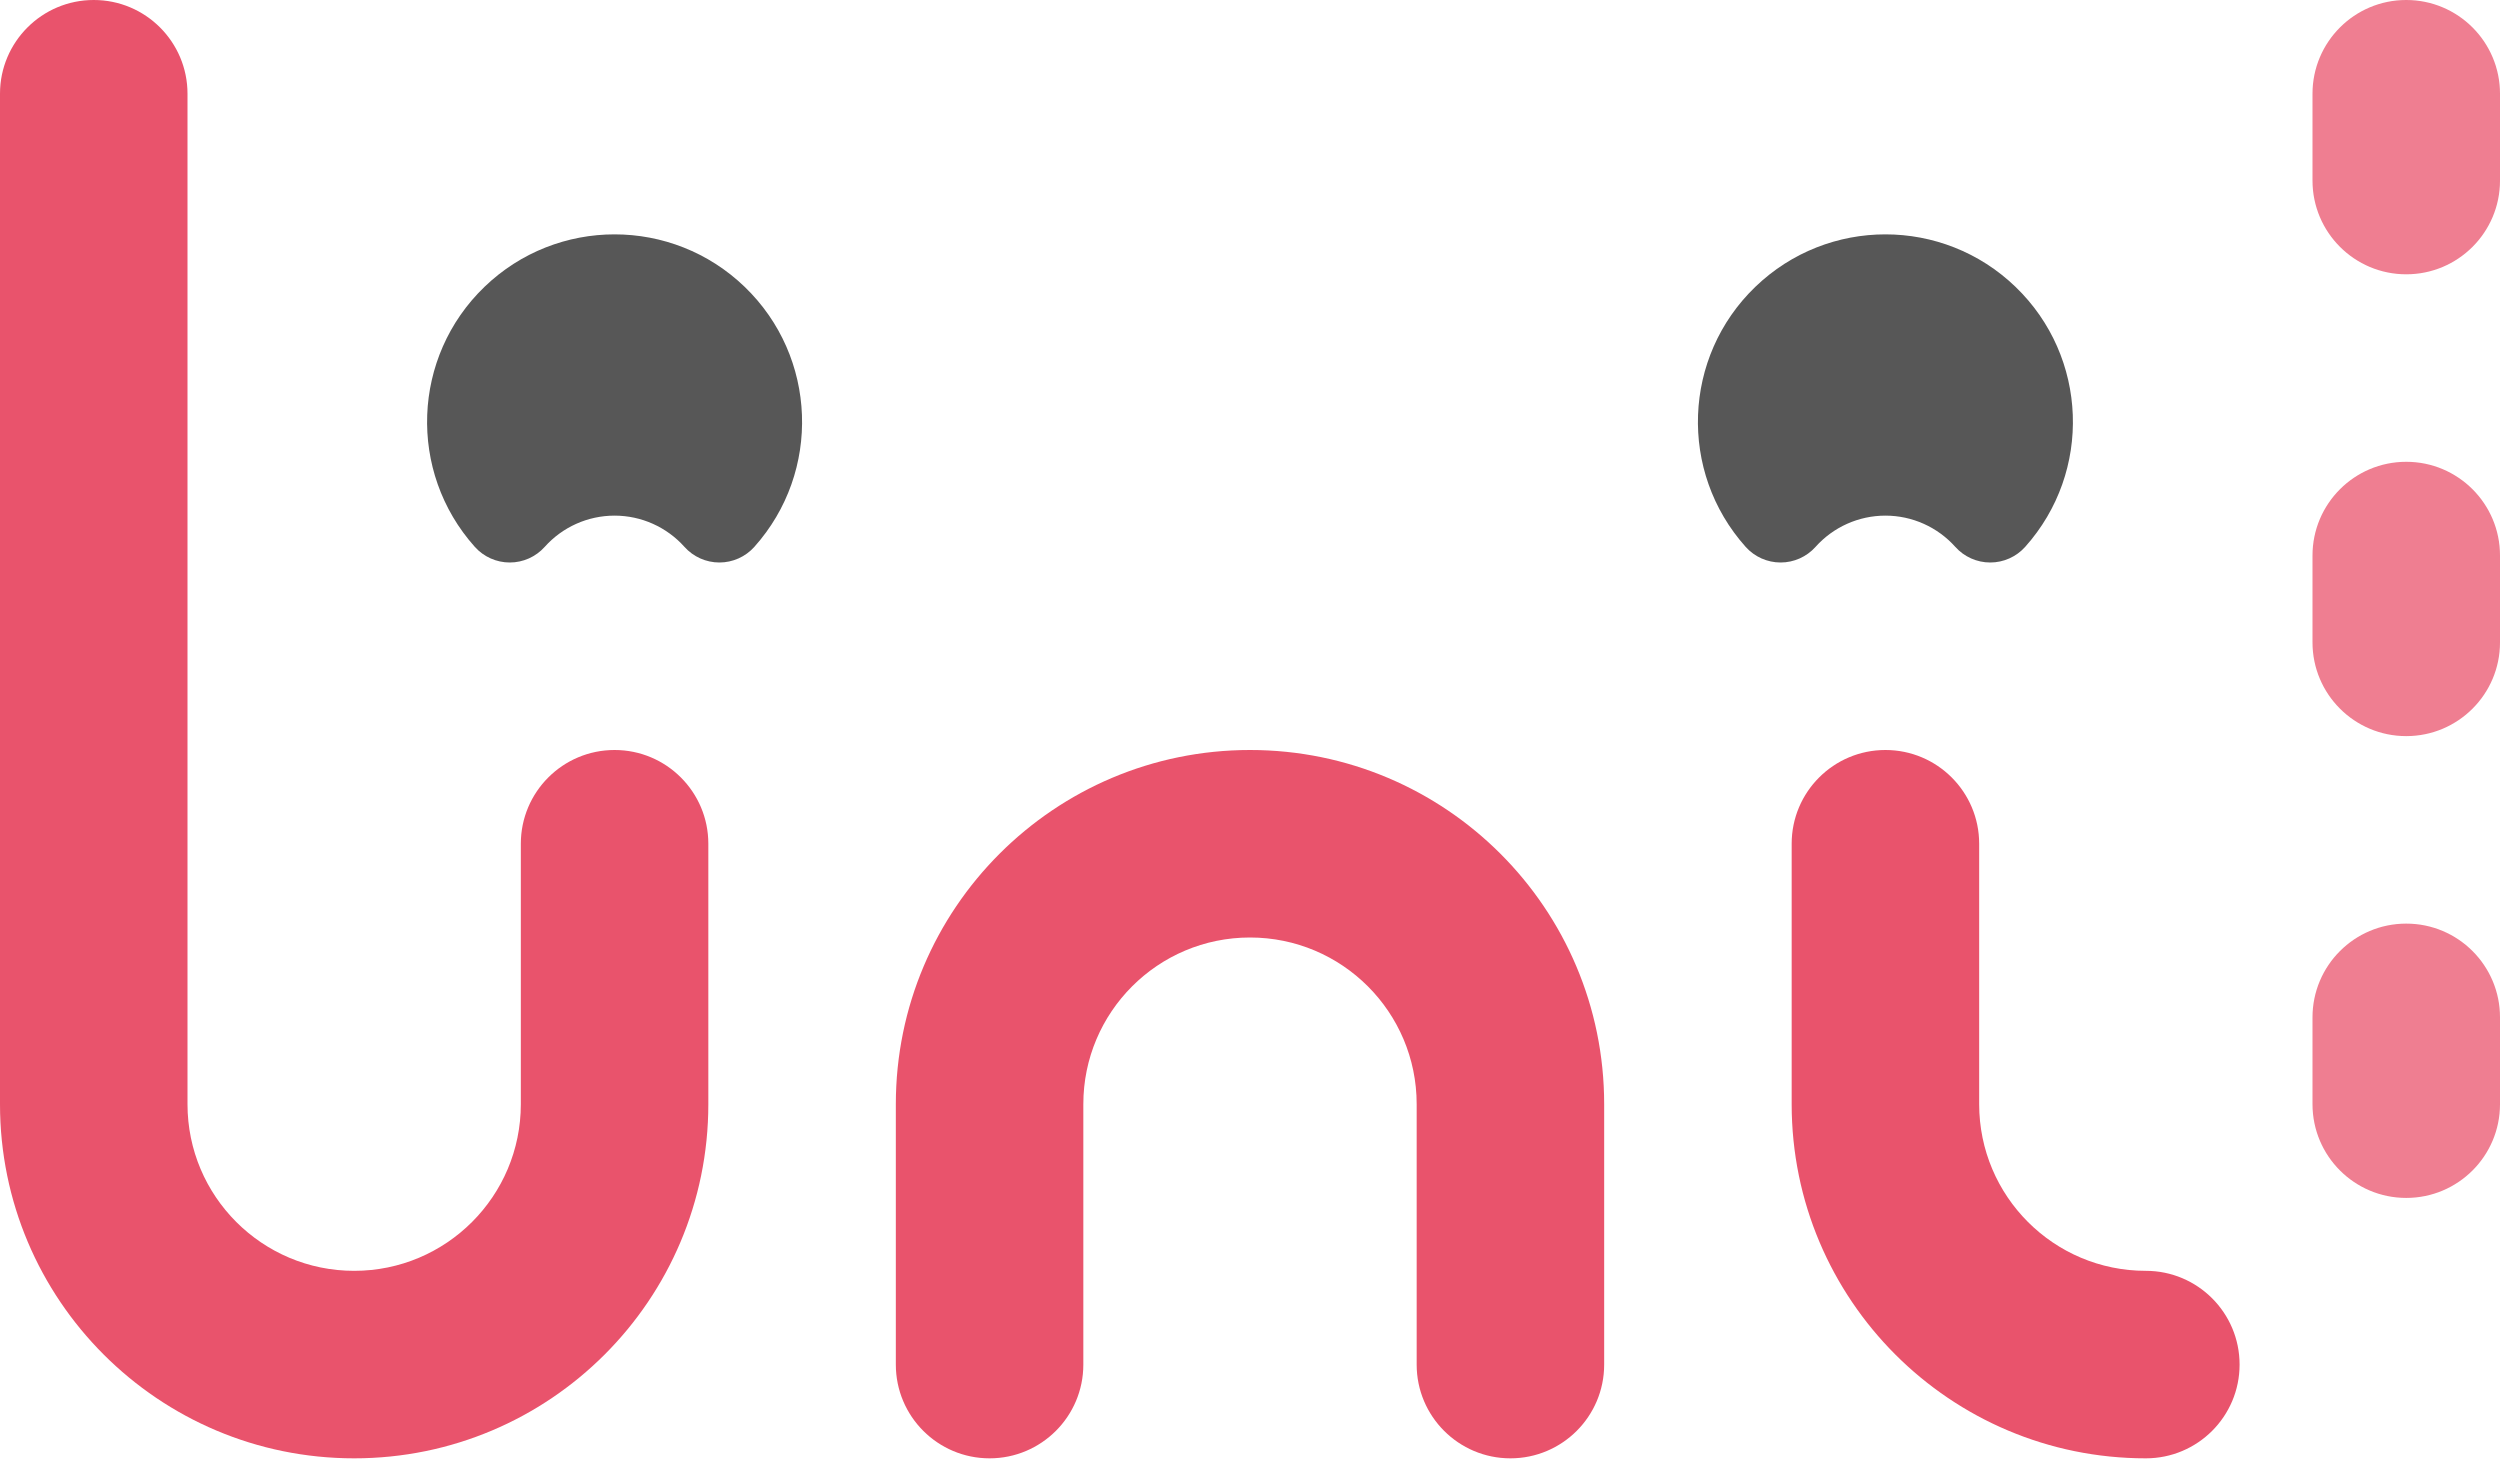
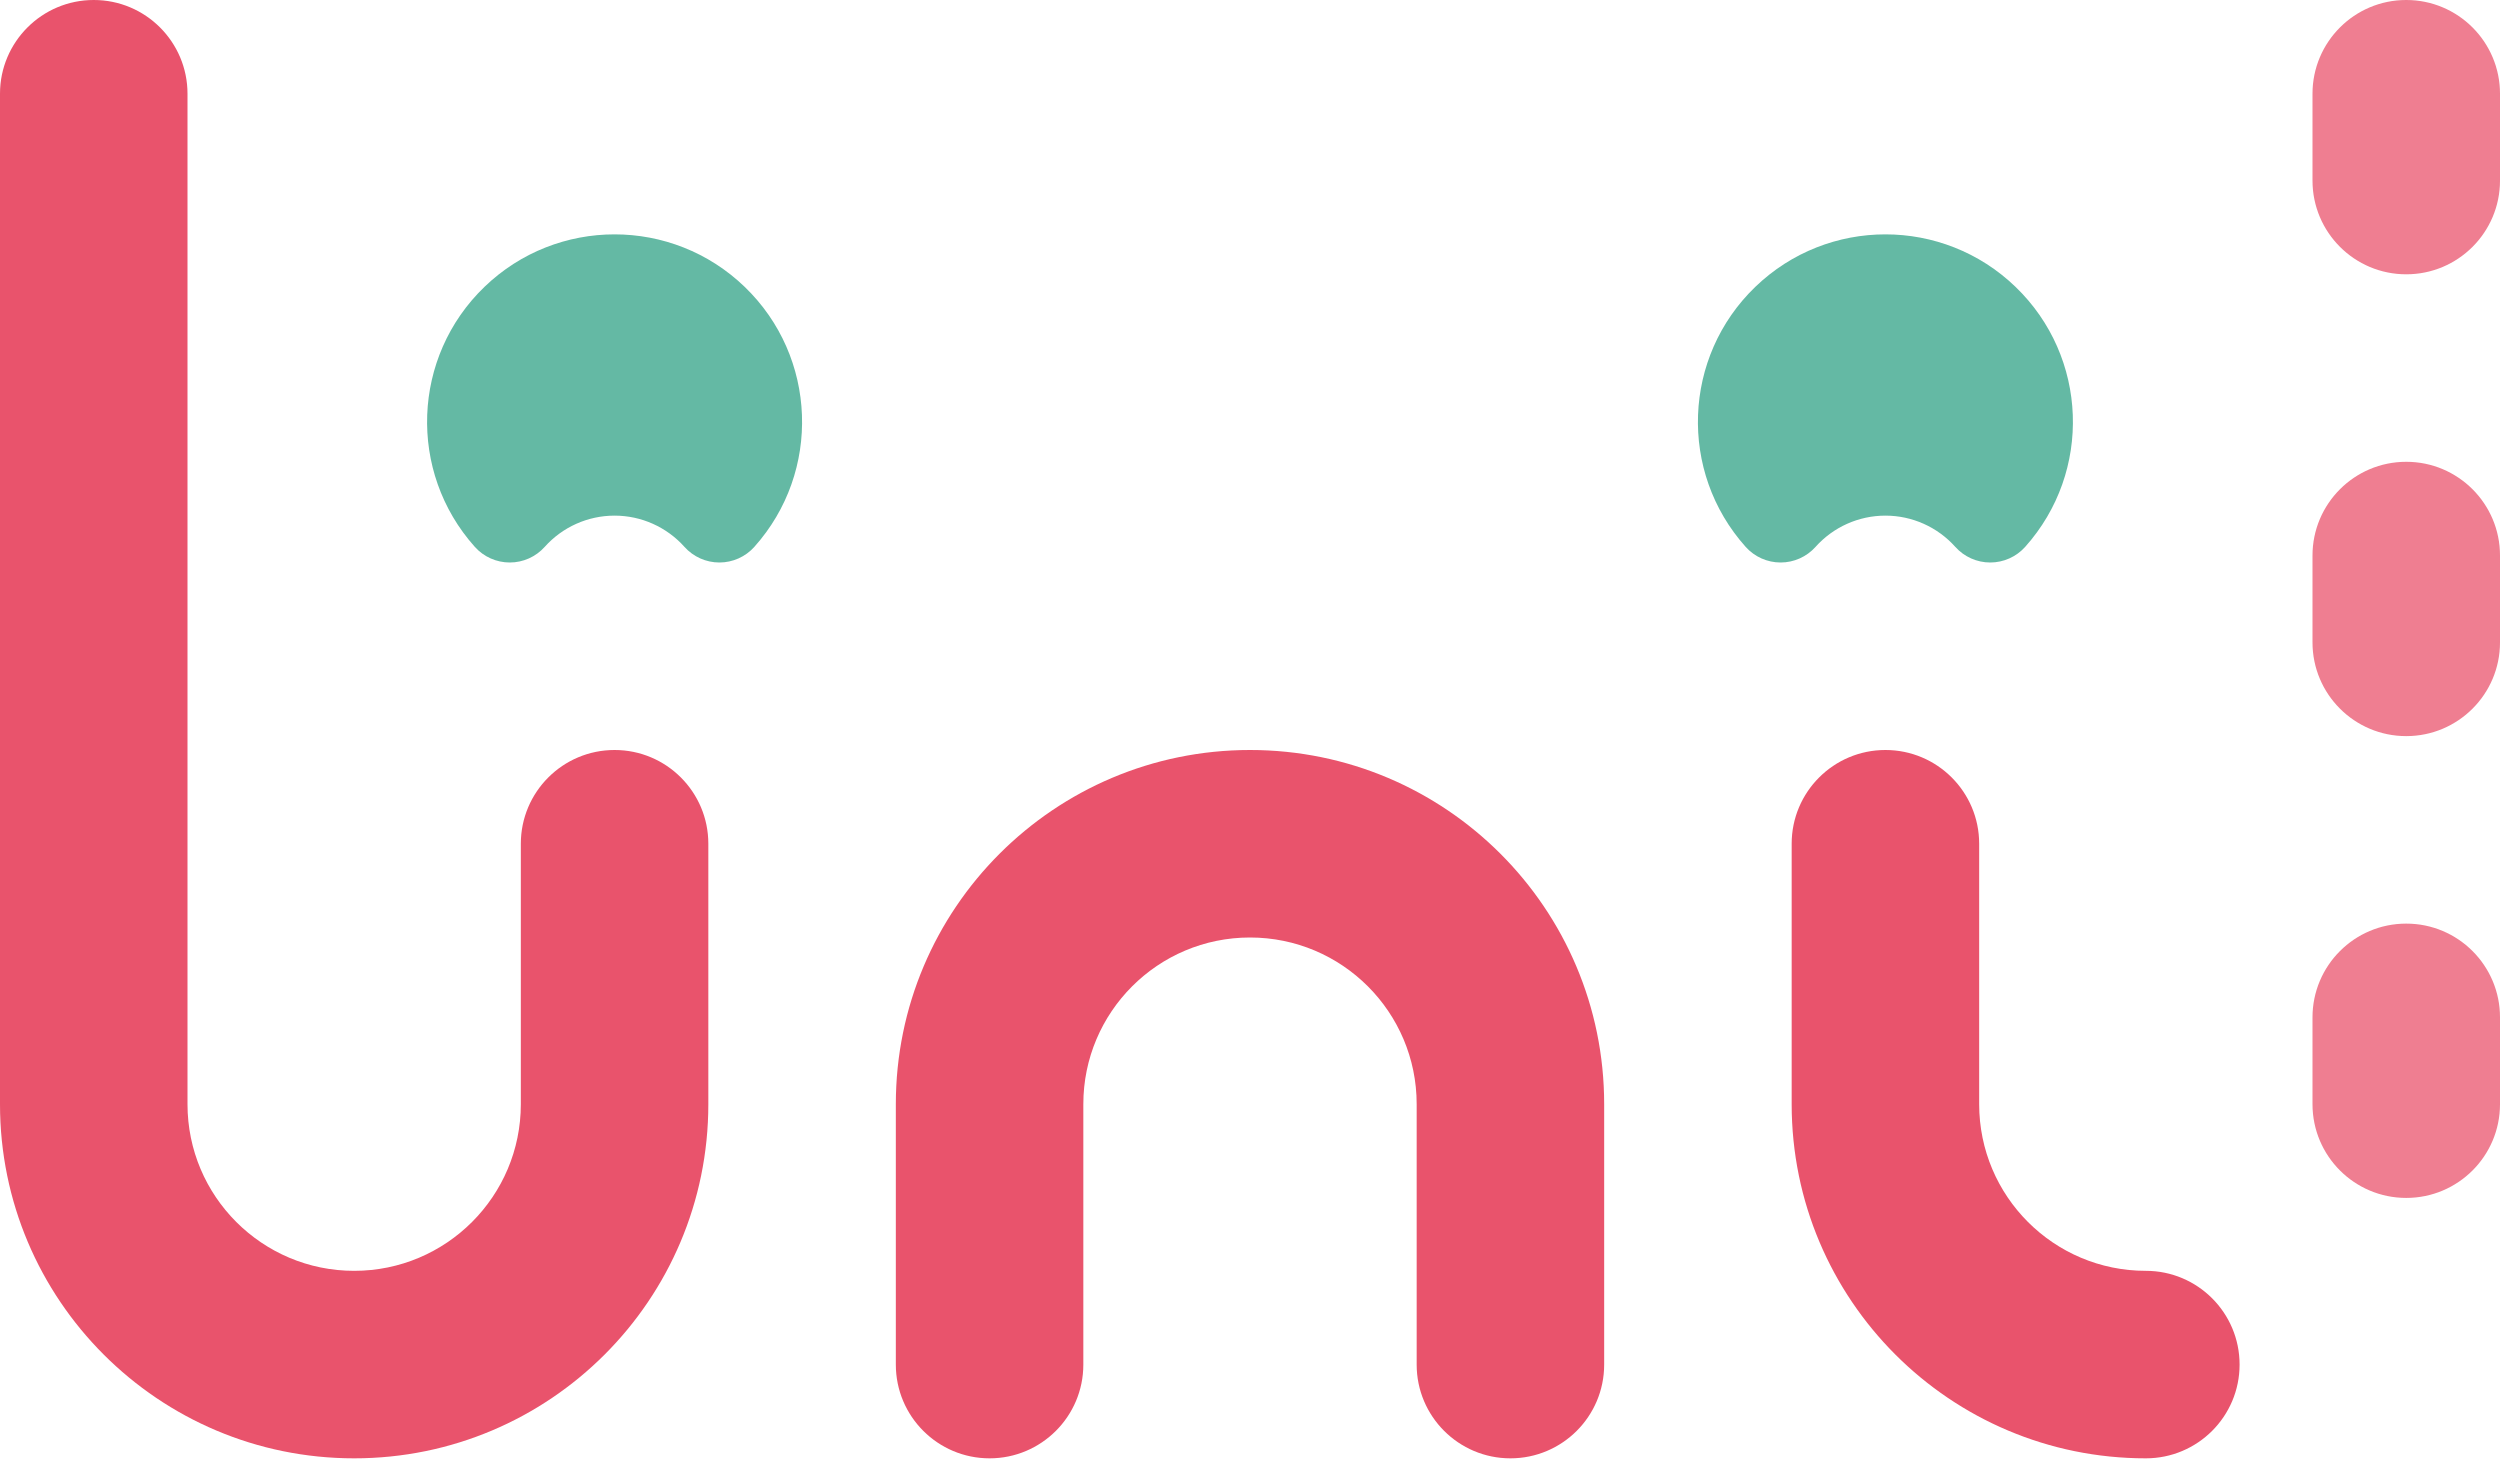
<svg xmlns="http://www.w3.org/2000/svg" viewBox="0 0 240 140" fill="#e9536c" style="color-scheme:light dark">
  <path d="M0 106A34 34 0 1 0 68 106L68 81A9 9 0 0 0 50 81L50 106A16 16 0 0 1 18 106L18 9A9 9 0 0 0 0 9L0 106Z" />
  <path d="M136 131A9 9 0 0 0 154 131L154 106A34 34 0 0 0 86 106L86 131A9 9 0 0 0 104 131L104 106A16 16 0 0 1 136 106L136 131Z" />
  <path d="M190 81A9 9 0 0 0 172 81L172 106A34 34 0 0 0 206 140A9 9 0 0 0 206 122A16 16 0 0 1 190 106L190 81Z" />
-   <g fill="currentColor" opacity=".66">
+   <g fill="#64b9a4">
    <path d="M65.708 52.5A4.5 4.5 0 0 0 72.416 52.5A18 18 0 1 0 45.584 52.5A4.5 4.5 0 0 0 52.292 52.5A9 9 0 0 1 65.708 52.5Z" />
    <path d="M187.708 52.5A4.5 4.5 0 0 0 194.416 52.5A18 18 0 1 0 167.584 52.5A4.5 4.5 0 0 0 174.292 52.5A9 9 0 0 1 187.708 52.5Z" />
  </g>
  <g opacity=".75">
    <path d="M222 17.333A9 9 0 0 0 240 17.333L240 9A9 9 0 0 0 222 9L222 17.333Z" />
    <path d="M222 61.667A9 9 0 0 0 240 61.667L240 53.333A9 9 0 0 0 222 53.333L222 61.667Z" />
    <path d="M222 106A9 9 0 0 0 240 106L240 97.667A9 9 0 0 0 222 97.667L222 106Z" />
  </g>
</svg>
